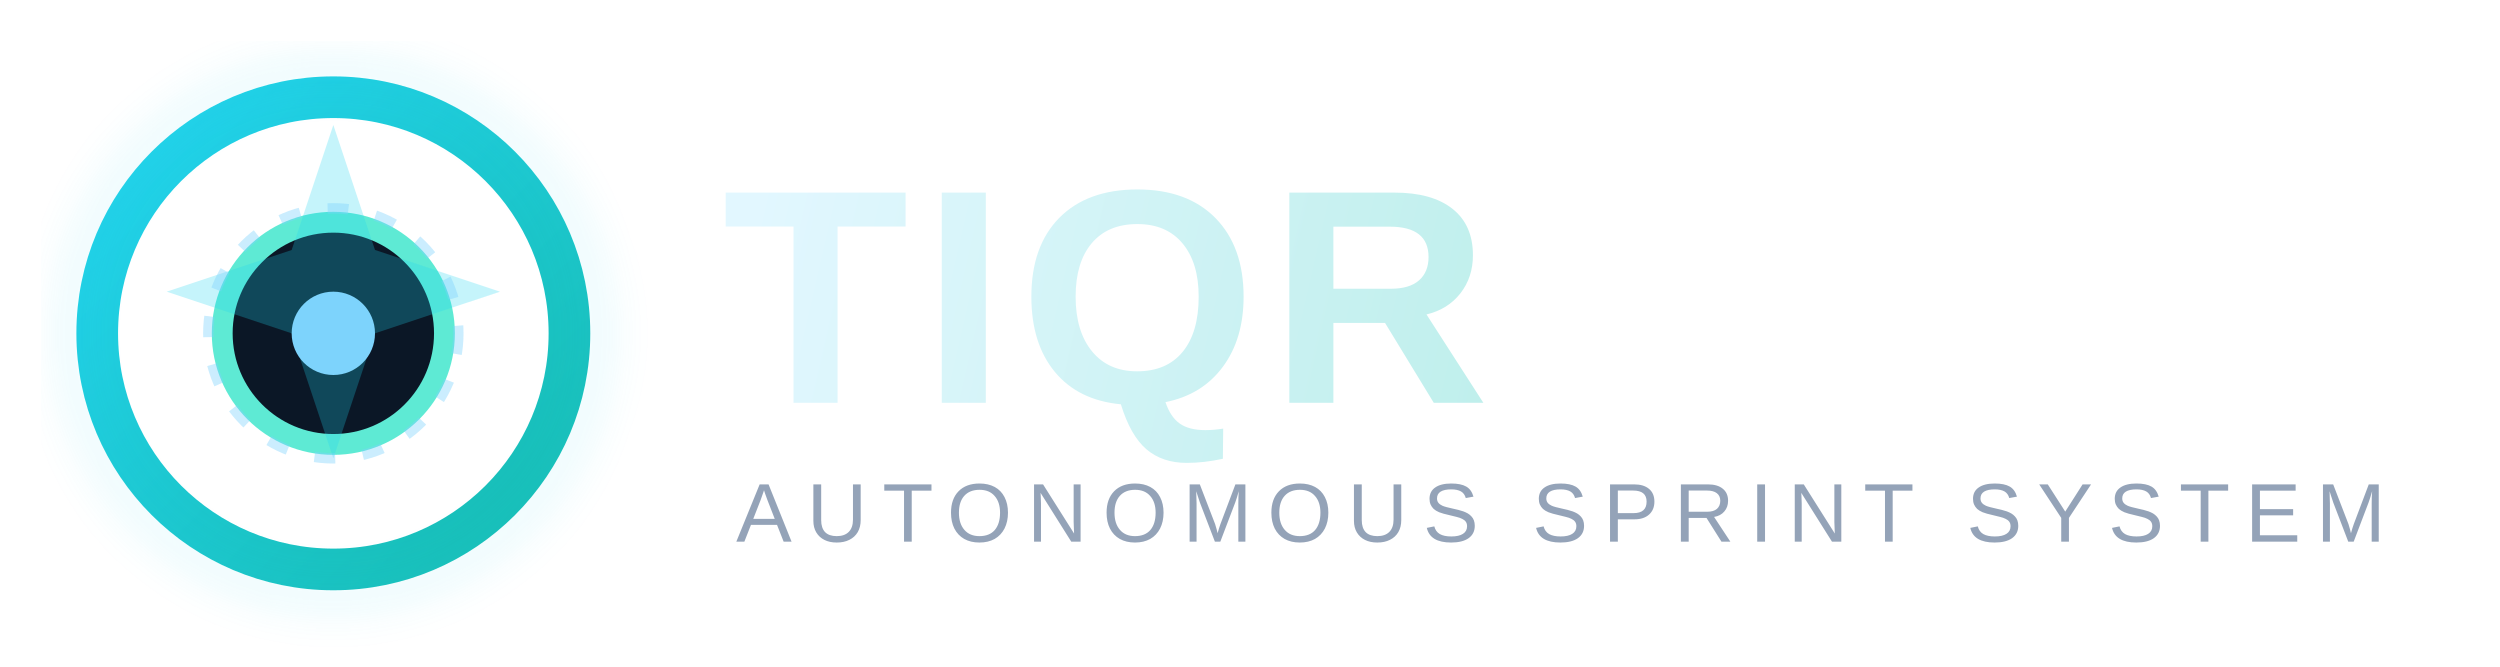
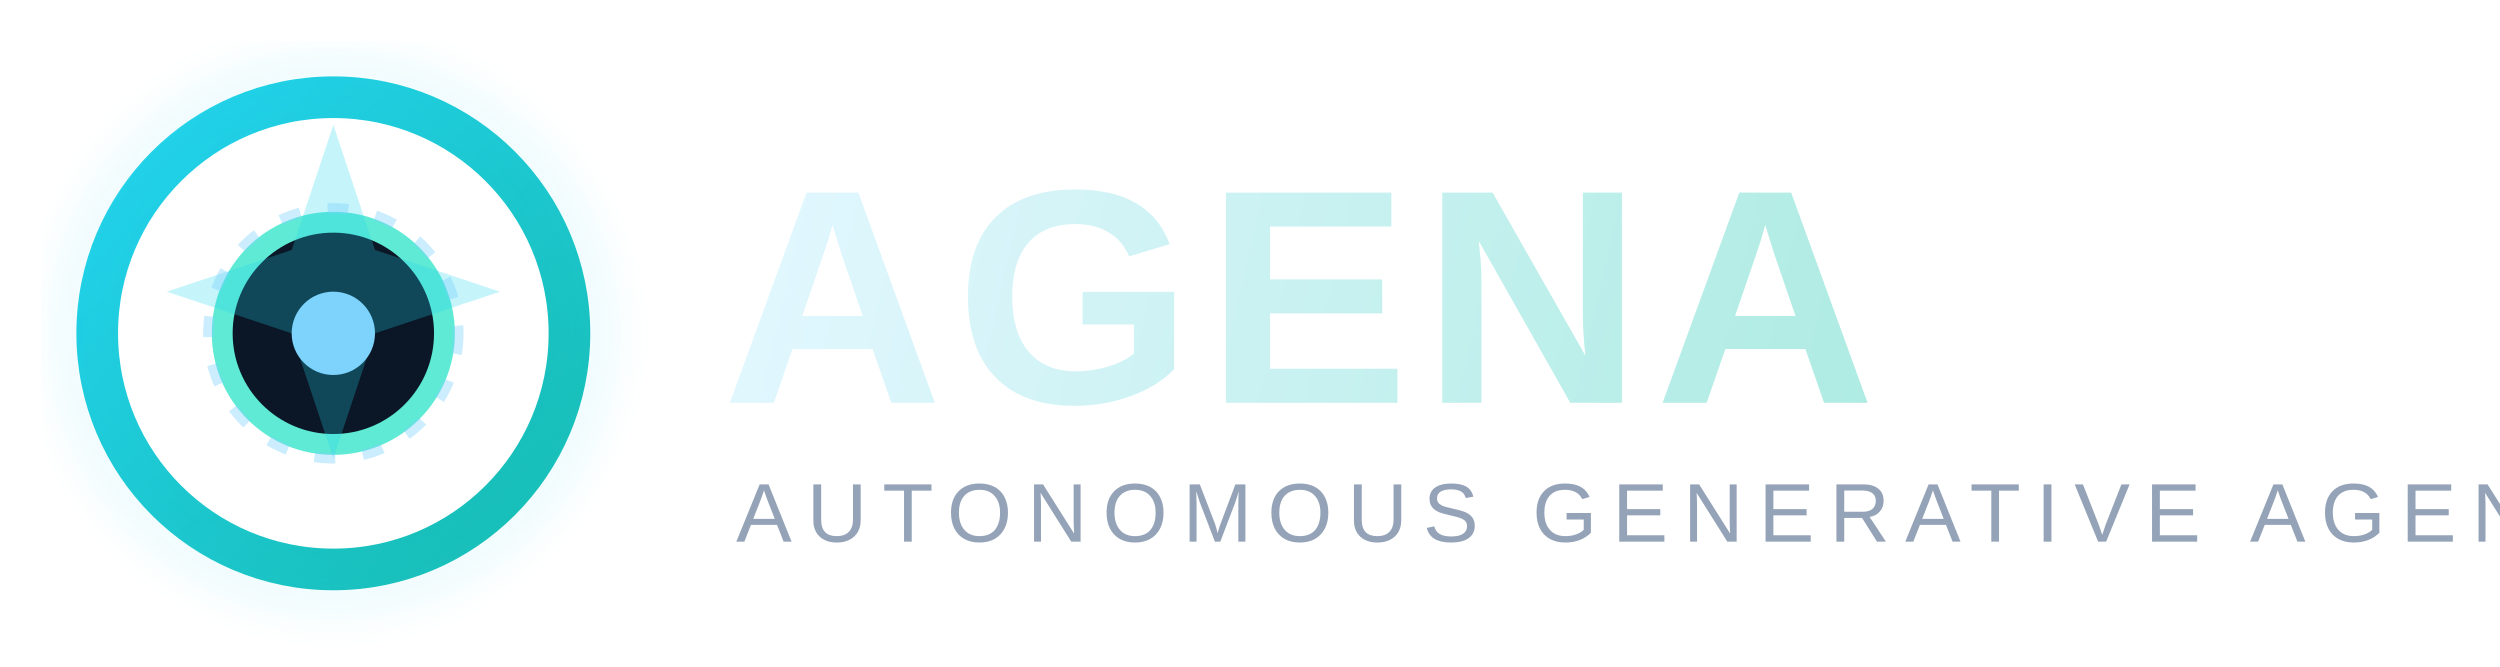
<svg xmlns="http://www.w3.org/2000/svg" width="360" height="96" viewBox="0 0 360 96" fill="none">
  <defs>
    <linearGradient id="cronaRing" x1="10" y1="10" x2="86" y2="86" gradientUnits="userSpaceOnUse">
      <stop stop-color="#22D3EE" />
      <stop offset="1" stop-color="#14B8A6" />
    </linearGradient>
    <linearGradient id="cronaWord" x1="110" y1="24" x2="328" y2="74" gradientUnits="userSpaceOnUse">
      <stop stop-color="#E2F7FF" />
      <stop offset="1" stop-color="#9BE7D8" />
    </linearGradient>
    <filter id="glow" x="0" y="0" width="108" height="108" filterUnits="userSpaceOnUse" color-interpolation-filters="sRGB">
      <feGaussianBlur stdDeviation="3" />
    </filter>
  </defs>
  <g transform="translate(6 6)">
    <circle cx="42" cy="42" r="34" stroke="url(#cronaRing)" stroke-width="6" />
    <circle cx="42" cy="42" r="16" fill="#0B1726" stroke="#5EEAD4" stroke-width="3" />
    <path d="M42 12L48 30L66 36L48 42L42 60L36 42L18 36L36 30L42 12Z" fill="#22D3EE" fill-opacity="0.26" />
    <circle cx="42" cy="42" r="6" fill="#7DD3FC" />
    <circle cx="42" cy="42" r="18" stroke="#7DD3FC" stroke-opacity="0.4" stroke-width="1.5" stroke-dasharray="3 4" />
    <circle cx="42" cy="42" r="38" stroke="#22D3EE" stroke-opacity="0.22" stroke-width="2" filter="url(#glow)" />
  </g>
-   <text x="104" y="58" fill="url(#cronaWord)" font-family="Sora, 'Segoe UI', Arial, sans-serif" font-size="44" font-weight="700" letter-spacing="1.8">TIQR</text>
-   <text x="106" y="78" fill="#94A3B8" font-family="Sora, 'Segoe UI', Arial, sans-serif" font-size="12" letter-spacing="2.2">AUTONOMOUS SPRINT SYSTEM</text>
+   <text x="104" y="58" fill="url(#cronaWord)" font-family="Sora, 'Segoe UI', Arial, sans-serif" font-size="44" font-weight="700" letter-spacing="1.8">AGENA</text>
+   <text x="106" y="78" fill="#94A3B8" font-family="Sora, 'Segoe UI', Arial, sans-serif" font-size="12" letter-spacing="2.2">AUTONOMOUS GENERATIVE AGENT NETWORK</text>
</svg>
